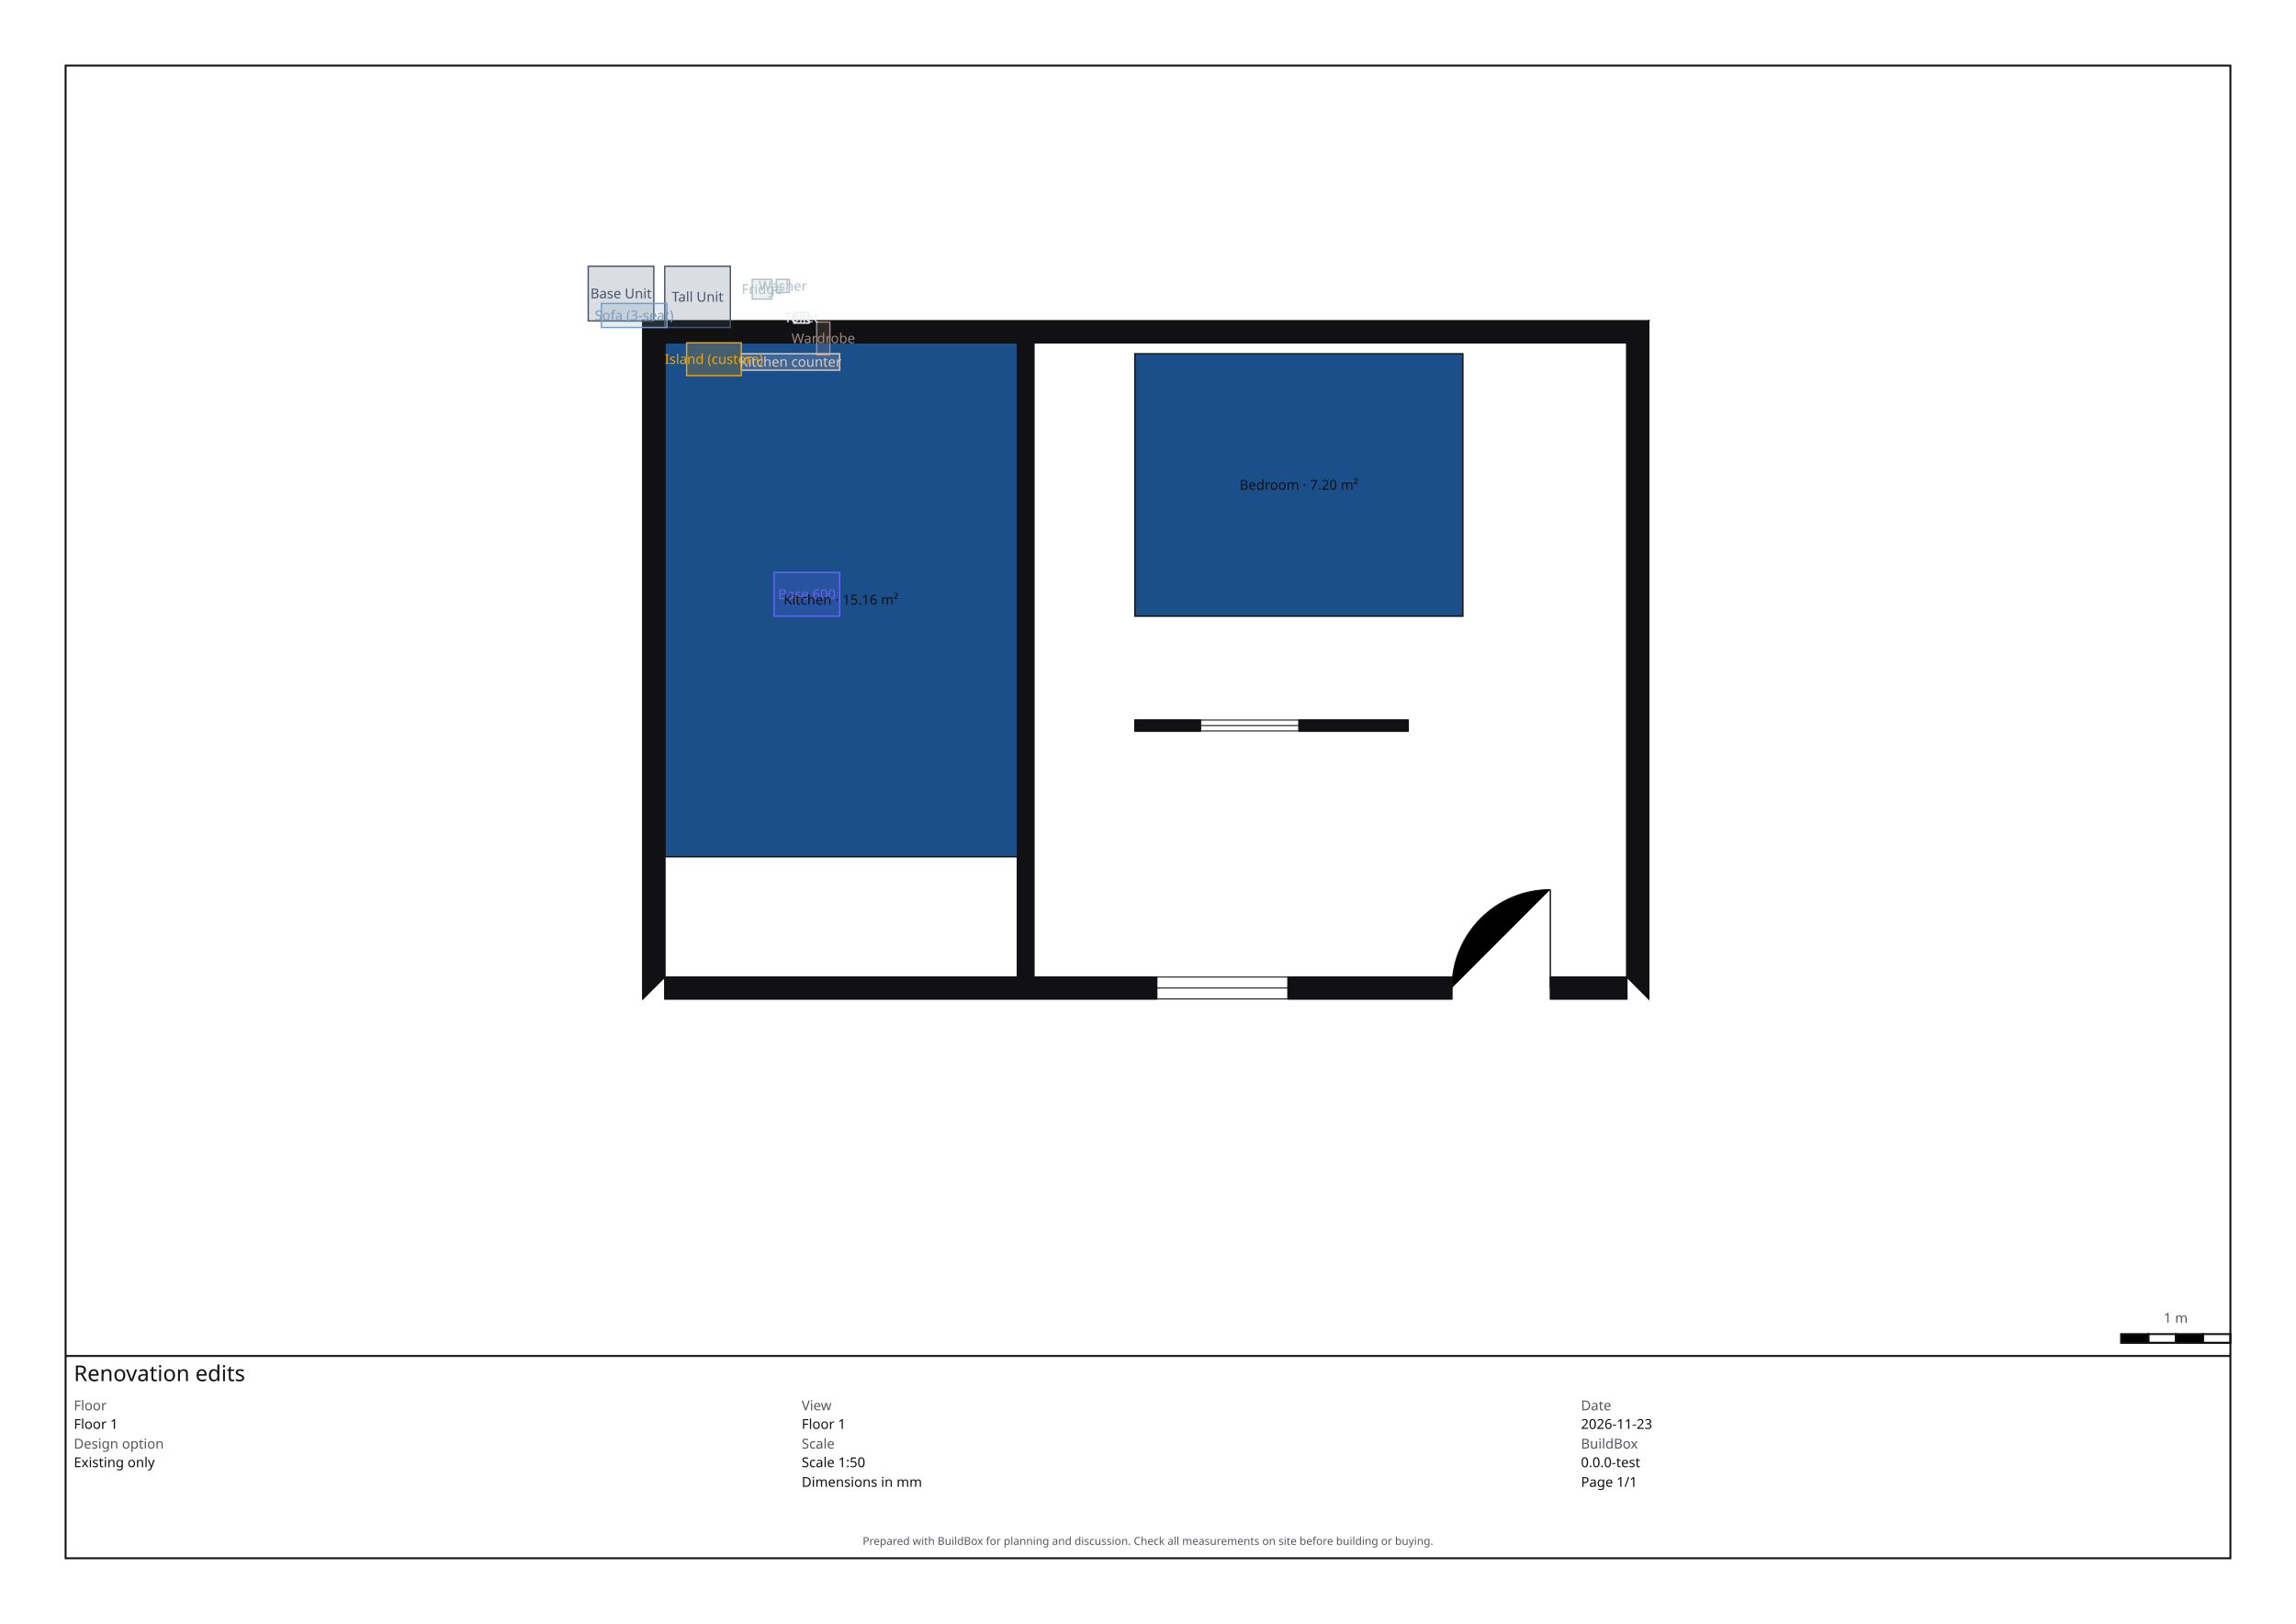
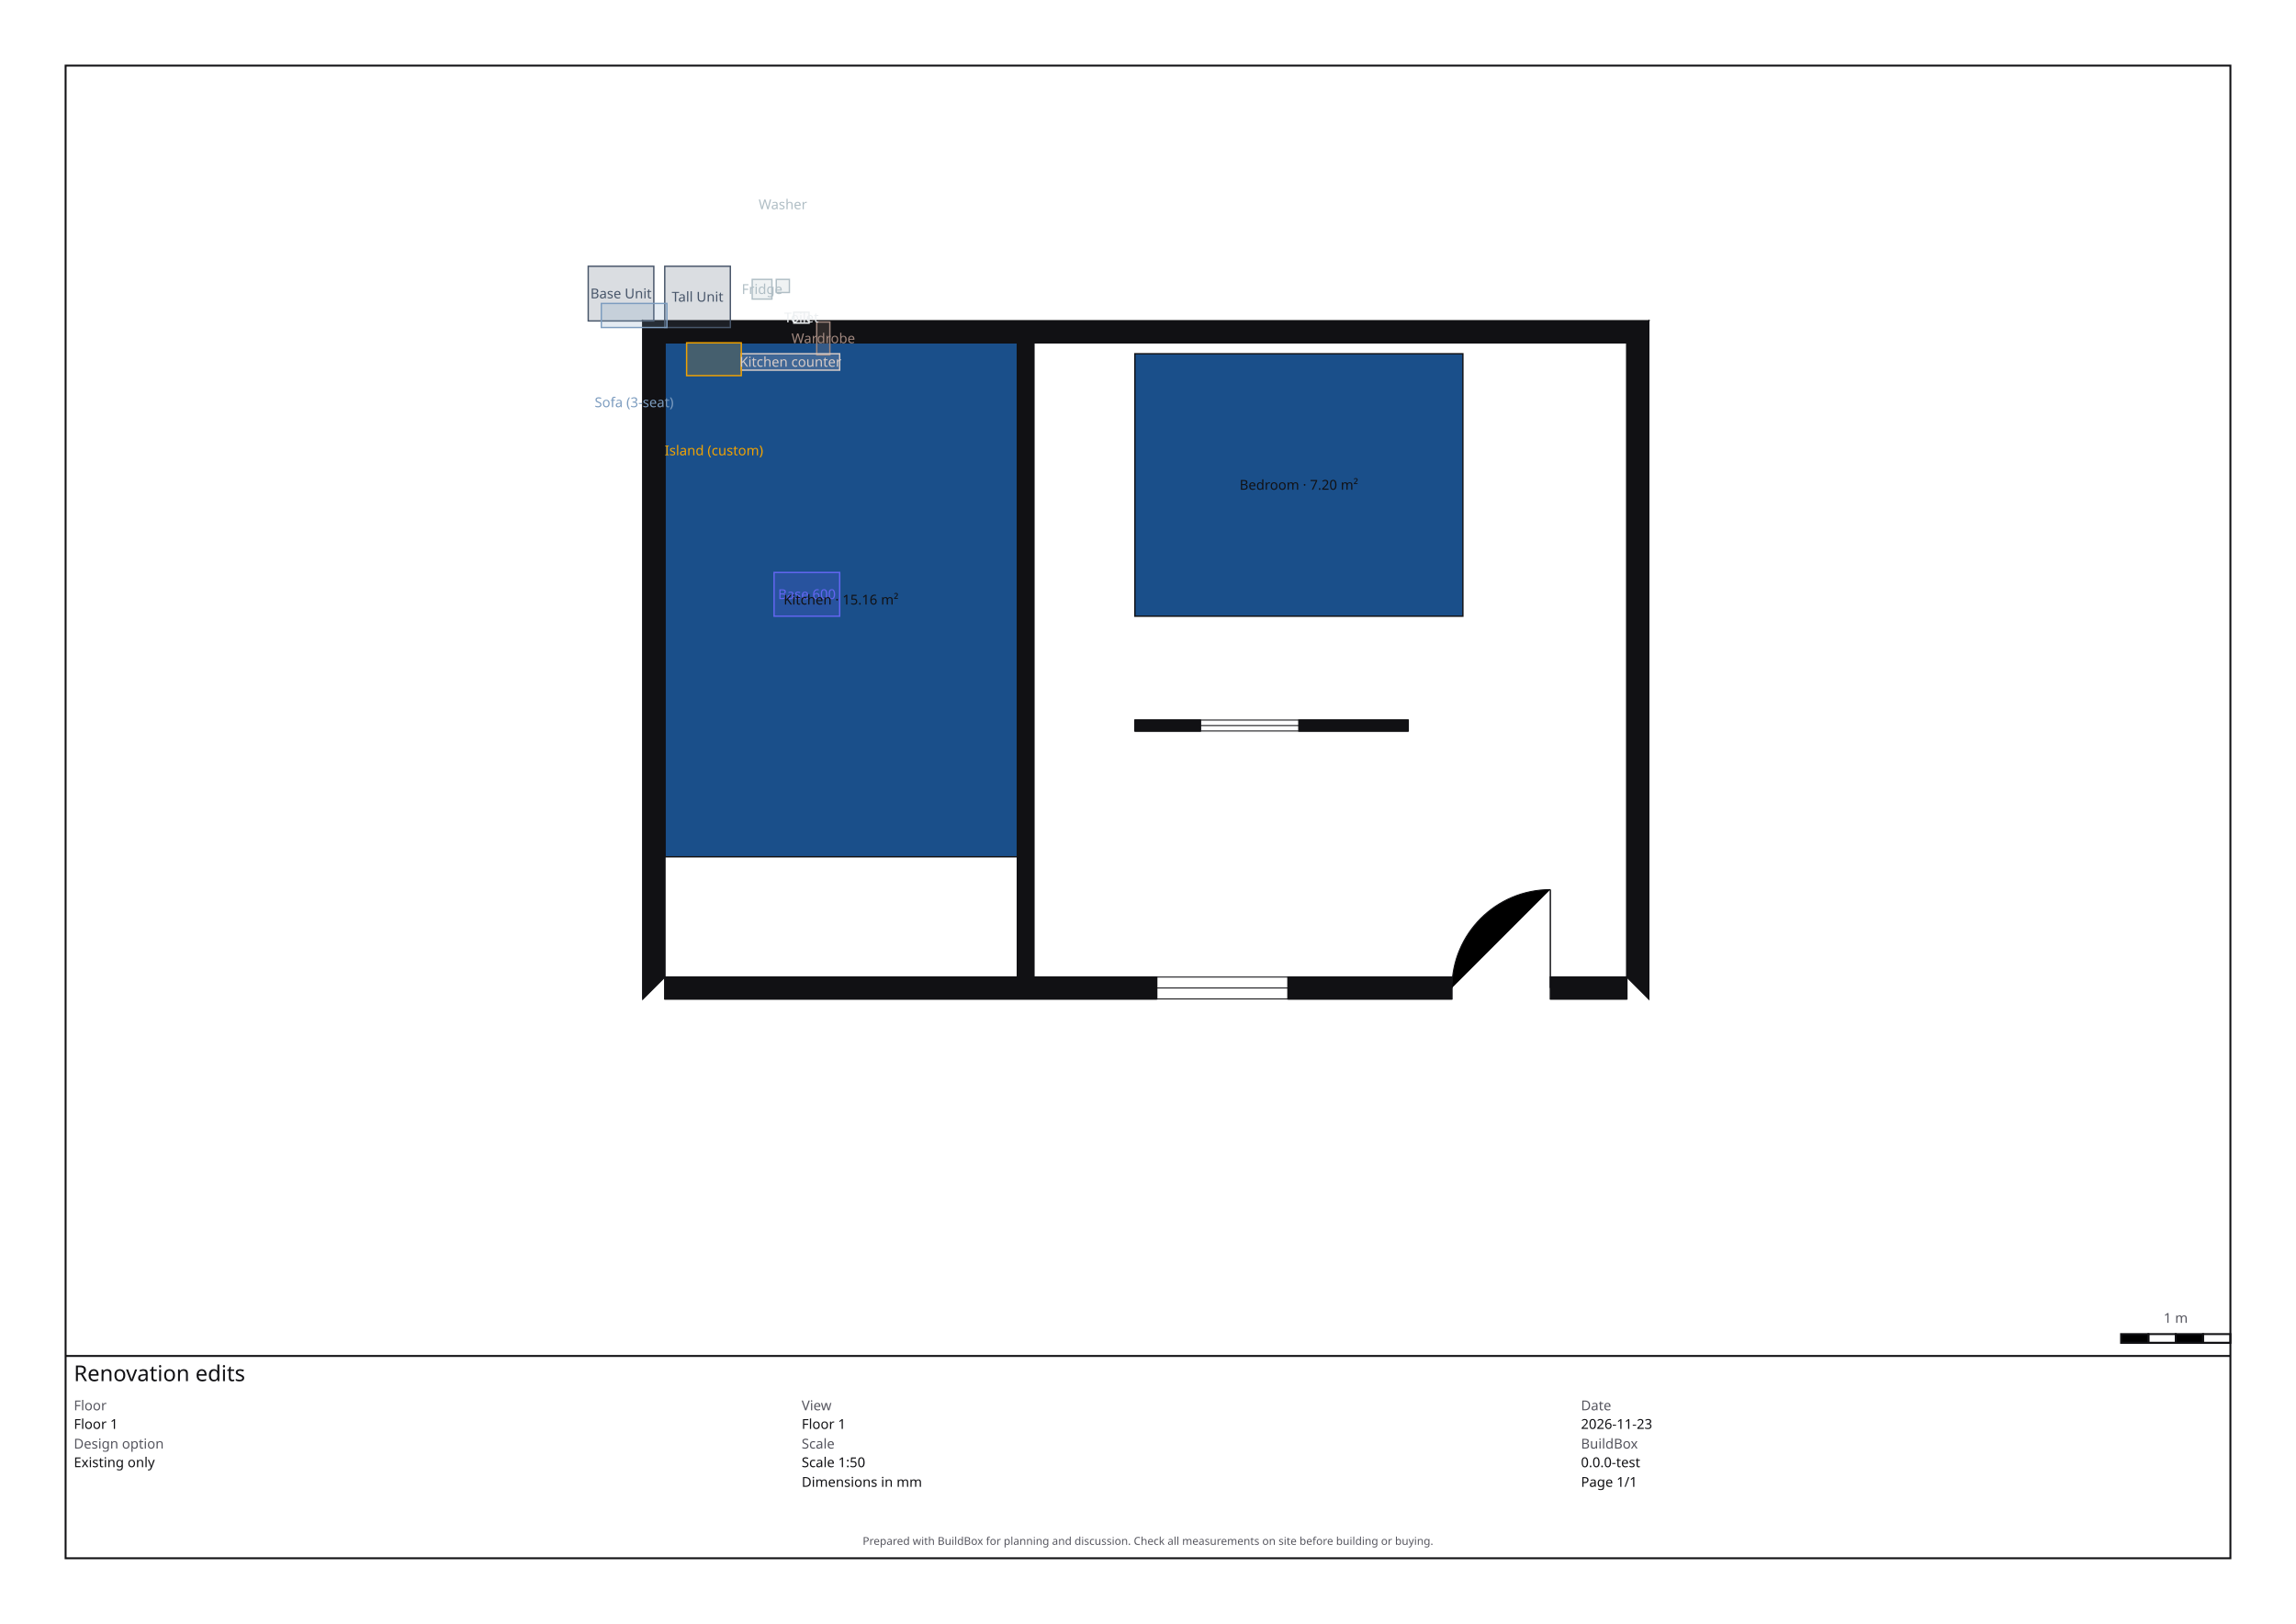
<svg xmlns="http://www.w3.org/2000/svg" width="420mm" height="297mm" viewBox="0 0 420 297">
  <g data-layer="plan-image" />
  <g data-layer="rooms">
    <path d="M 121.6 62.7 L 186.1 62.7 L 186.1 156.7 L 121.6 156.7 L 121.6 62.7 Z" fill="#1a4f8a" stroke="#111114" stroke-width="0.25" />
    <path d="M 121.6 62.7 L 186.1 62.7 L 186.1 156.7 L 121.6 156.7 L 121.6 62.7 Z" fill="transparent" stroke="none" />
    <path d="M 207.6 64.7 L 267.6 64.7 L 267.6 112.7 L 207.6 112.7 L 207.6 64.7 Z" fill="#1a4f8a" stroke="#111114" stroke-width="0.25" />
    <path d="M 207.6 64.7 L 267.6 64.7 L 267.6 112.7 L 207.6 112.7 L 207.6 64.7 Z" fill="transparent" stroke="none" />
    <path d="M 186.1 109 L 186.8 109.7 L 186.1 110.4 L 185.4 109.7 Z" fill="#1a4f8a" stroke="none" pointer-events="none" />
  </g>
  <g data-layer="walls">
    <path d="M 121.6 62.7 L 117.6 58.7 L 301.6 58.7 L 297.6 62.7 L 121.6 62.7 Z" fill="#111114" stroke="#111114" stroke-width="0.25" />
    <path d="M 117.6 58.7 L 301.6 58.7" stroke="#111114" stroke-width="0.25" pointer-events="none" />
    <path d="M 121.6 62.7 L 297.6 62.7" stroke="#111114" stroke-width="0.25" pointer-events="none" />
    <path d="M 297.6 62.7 L 301.6 58.7 L 301.6 182.7 L 297.6 178.7 L 297.6 62.7 Z" fill="#111114" stroke="#111114" stroke-width="0.25" />
    <path d="M 301.6 58.7 L 301.6 182.7" stroke="#111114" stroke-width="0.25" pointer-events="none" />
    <path d="M 297.6 62.7 L 297.6 178.7" stroke="#111114" stroke-width="0.25" pointer-events="none" />
    <path d="M 297.6 178.7 L 283.6 178.7 L 283.6 182.7 L 297.6 182.7 L 297.6 178.7 Z" fill="#111114" stroke="#111114" stroke-width="0.25" />
    <path d="M 297.6 182.7 L 283.6 182.7" stroke="#111114" stroke-width="0.25" pointer-events="none" />
    <path d="M 297.6 178.7 L 283.6 178.7" stroke="#111114" stroke-width="0.25" pointer-events="none" />
    <path d="M 265.6 178.7 L 235.6 178.7 L 235.6 182.7 L 265.6 182.7 L 265.6 178.7 Z" fill="#111114" stroke="#111114" stroke-width="0.25" />
    <path d="M 265.6 182.7 L 235.6 182.7" stroke="#111114" stroke-width="0.25" pointer-events="none" />
    <path d="M 265.6 178.7 L 235.6 178.7" stroke="#111114" stroke-width="0.25" pointer-events="none" />
    <path d="M 211.6 178.7 L 121.6 178.7 L 121.6 182.7 L 211.6 182.7 L 211.6 178.7 Z" fill="#111114" stroke="#111114" stroke-width="0.25" />
    <path d="M 211.6 182.7 L 121.6 182.7" stroke="#111114" stroke-width="0.25" pointer-events="none" />
    <path d="M 211.6 178.7 L 121.6 178.7" stroke="#111114" stroke-width="0.25" pointer-events="none" />
    <path d="M 121.6 178.7 L 117.6 182.7 L 117.6 58.7 L 121.6 62.7 L 121.6 178.7 Z" fill="#111114" stroke="#111114" stroke-width="0.25" />
    <path d="M 117.6 182.7 L 117.6 58.7" stroke="#111114" stroke-width="0.25" pointer-events="none" />
    <path d="M 121.6 178.7 L 121.6 62.7" stroke="#111114" stroke-width="0.25" pointer-events="none" />
    <path d="M 186.1 62.7 L 189.1 62.7 L 189.1 178.7 L 186.1 178.7 L 186.1 62.7 Z" fill="#111114" stroke="#111114" stroke-width="0.25" />
    <path d="M 189.1 62.7 L 189.1 178.7" stroke="#111114" stroke-width="0.25" pointer-events="none" />
    <path d="M 186.1 62.7 L 186.1 178.7" stroke="#111114" stroke-width="0.25" pointer-events="none" />
    <path d="M 207.6 133.7 L 219.6 133.7 L 219.6 131.7 L 207.6 131.7 L 207.6 133.7 Z" fill="#111114" stroke="#111114" stroke-width="0.25" />
    <path d="M 207.6 131.7 L 219.6 131.7" stroke="#111114" stroke-width="0.25" pointer-events="none" />
    <path d="M 207.6 133.7 L 219.6 133.7" stroke="#111114" stroke-width="0.25" pointer-events="none" />
    <path d="M 237.6 133.7 L 257.6 133.7 L 257.6 131.7 L 237.6 131.7 L 237.6 133.7 Z" fill="#111114" stroke="#111114" stroke-width="0.25" />
    <path d="M 237.6 131.7 L 257.6 131.7" stroke="#111114" stroke-width="0.25" pointer-events="none" />
    <path d="M 237.6 133.7 L 257.6 133.7" stroke="#111114" stroke-width="0.25" pointer-events="none" />
  </g>
  <g data-layer="wall-openings">
    <rect x="265.6" y="178.7" width="18" height="4" fill="transparent" stroke="none" />
    <path d="M 283.6 180.7 L 283.6 162.7" stroke="#111114" stroke-width="0.25" />
    <path d="M 265.6 180.7 A 18 18 0 0 1 283.6 162.7" stroke="#111114" stroke-width="0.18" pointer-events="none" />
    <rect x="211.6" y="178.7" width="24" height="4" fill="transparent" stroke="none" />
    <path d="M 235.6 182.7 L 211.6 182.7" stroke="#111114" stroke-width="0.18" />
    <path d="M 235.6 180.7 L 211.6 180.7" stroke="#111114" stroke-width="0.18" />
    <path d="M 235.6 178.7 L 211.6 178.7" stroke="#111114" stroke-width="0.18" />
    <rect x="219.6" y="131.7" width="18" height="2" fill="transparent" stroke="none" />
    <path d="M 219.6 131.7 L 237.6 131.7" stroke="#111114" stroke-width="0.18" />
    <path d="M 219.6 132.7 L 237.6 132.7" stroke="#111114" stroke-width="0.18" />
    <path d="M 219.6 133.7 L 237.6 133.7" stroke="#111114" stroke-width="0.18" />
  </g>
  <g data-layer="placed-items">
    <g transform="matrix(1,0,0,1,107.6,48.7)">
      <path d="M 0 0 L 12 0 L 12 10 L 0 10 L 0 0 Z" fill="#47556933" stroke="#475569" stroke-width="0.25" />
    </g>
    <g transform="matrix(1,0,0,1,107.6,48.7)">
      <path d="M 14 0 L 26 0 L 26 11.2 L 14 11.2 L 14 0 Z" fill="#47556933" stroke="#475569" stroke-width="0.25" />
    </g>
    <g transform="matrix(1,0,0,1,107.6,48.7)">
      <path d="M 2.4 6.8 L 14.4 6.8 L 14.4 11.2 L 2.4 11.2 L 2.4 6.8 Z" fill="#7c9cbf33" stroke="#7c9cbf" stroke-width="0.25" />
    </g>
    <g transform="matrix(1,0,0,1,107.6,48.7)">
      <path d="M 33.6 2.4 L 33.6 6 L 30 6 L 30 2.4 L 33.6 2.4 Z" fill="#b0bec533" stroke="#b0bec5" stroke-width="0.25" />
    </g>
    <g transform="matrix(1,0,0,1,107.6,48.7)">
      <path d="M 36.8 4.8 L 34.4 4.8 L 34.4 2.4 L 36.8 2.4 L 36.8 4.8 Z" fill="#b0bec533" stroke="#b0bec5" stroke-width="0.25" />
    </g>
    <g transform="matrix(1,0,0,1,107.6,48.7)">
      <path d="M 37.6 10.4 L 37.6 8.4 L 40.4 8.4 L 40.4 10.4 L 37.6 10.4 Z" fill="#eceff133" stroke="#eceff1" stroke-width="0.25" />
    </g>
    <g transform="matrix(1,0,0,1,107.6,48.7)">
      <path d="M 44.2 10.2 L 44.2 16.2 L 41.8 16.2 L 41.8 10.2 L 44.2 10.2 Z" fill="#a1887f33" stroke="#a1887f" stroke-width="0.25" />
    </g>
    <g transform="matrix(1,0,0,1,107.6,48.7)">
      <path d="M 28 16 L 46 16 L 46 19 L 28 19 L 28 16 Z" fill="#d7ccc833" stroke="#d7ccc8" stroke-width="0.25" />
    </g>
    <g transform="matrix(1,0,0,1,107.6,48.7)">
      <path d="M 28 20 L 18 20 L 18 14 L 28 14 L 28 20 Z" fill="#f0a20233" stroke="#f0a202" stroke-width="0.25" />
    </g>
    <g transform="matrix(1,0,0,1,107.6,48.7)">
      <path d="M 34 56 L 46 56 L 46 64 L 34 64 L 34 56 Z" fill="#6366f133" stroke="#6366f1" stroke-width="0.25" />
    </g>
  </g>
  <g data-layer="placed-item-labels">
    <text x="113.6" y="53.7" font-family="&quot;Noto Sans&quot;, sans-serif" font-size="2.5" text-anchor="middle" dominant-baseline="middle" fill="#475569" pointer-events="none">Base Unit</text>
    <text x="127.6" y="54.3" font-family="&quot;Noto Sans&quot;, sans-serif" font-size="2.5" text-anchor="middle" dominant-baseline="middle" fill="#475569" pointer-events="none">Tall Unit</text>
-     <text x="116" y="57.7" font-family="&quot;Noto Sans&quot;, sans-serif" font-size="2.5" text-anchor="middle" dominant-baseline="middle" fill="#7c9cbf" pointer-events="none">Sofa (3-seat)</text>
+     <text x="116" y="73.603" font-family="&quot;Noto Sans&quot;, sans-serif" font-size="2.5" text-anchor="middle" dominant-baseline="middle" fill="#7c9cbf" pointer-events="none">Sofa (3-seat)</text>
    <text x="139.4" y="52.9" font-family="&quot;Noto Sans&quot;, sans-serif" font-size="2.5" text-anchor="middle" dominant-baseline="middle" fill="#b0bec5" pointer-events="none">Fridge</text>
-     <text x="143.2" y="52.3" font-family="&quot;Noto Sans&quot;, sans-serif" font-size="2.5" text-anchor="middle" dominant-baseline="middle" fill="#b0bec5" pointer-events="none">Washer</text>
+     <text x="143.2" y="37.398" font-family="&quot;Noto Sans&quot;, sans-serif" font-size="2.5" text-anchor="middle" dominant-baseline="middle" fill="#b0bec5" pointer-events="none">Washer</text>
    <text x="146.6" y="58.1" font-family="&quot;Noto Sans&quot;, sans-serif" font-size="2.5" text-anchor="middle" dominant-baseline="middle" fill="#eceff1" pointer-events="none">Toilet</text>
    <text x="150.6" y="61.9" font-family="&quot;Noto Sans&quot;, sans-serif" font-size="2.5" text-anchor="middle" dominant-baseline="middle" fill="#a1887f" pointer-events="none">Wardrobe</text>
    <text x="144.6" y="66.2" font-family="&quot;Noto Sans&quot;, sans-serif" font-size="2.5" text-anchor="middle" dominant-baseline="middle" fill="#d7ccc8" pointer-events="none">Kitchen counter</text>
-     <text x="130.6" y="65.7" font-family="&quot;Noto Sans&quot;, sans-serif" font-size="2.5" text-anchor="middle" dominant-baseline="middle" fill="#f0a202" pointer-events="none">Island (custom)</text>
+     <text x="130.6" y="82.403" font-family="&quot;Noto Sans&quot;, sans-serif" font-size="2.5" text-anchor="middle" dominant-baseline="middle" fill="#f0a202" pointer-events="none">Island (custom)</text>
    <text x="147.6" y="108.7" font-family="&quot;Noto Sans&quot;, sans-serif" font-size="2.5" text-anchor="middle" dominant-baseline="middle" fill="#6366f1" pointer-events="none">Base 600</text>
  </g>
  <g data-layer="wall-labels">
    <text x="209.6" y="60.7" font-family="&quot;Noto Sans&quot;, sans-serif" font-size="2.5" text-anchor="middle" dominant-baseline="middle" fill="none" pointer-events="none">W-1</text>
    <text x="299.6" y="120.7" font-family="&quot;Noto Sans&quot;, sans-serif" font-size="2.5" text-anchor="middle" dominant-baseline="middle" fill="none" pointer-events="none">W-2</text>
    <text x="209.6" y="180.7" font-family="&quot;Noto Sans&quot;, sans-serif" font-size="2.5" text-anchor="middle" dominant-baseline="middle" fill="none" pointer-events="none">W-3</text>
    <text x="119.6" y="120.7" font-family="&quot;Noto Sans&quot;, sans-serif" font-size="2.5" text-anchor="middle" dominant-baseline="middle" fill="none" pointer-events="none">W-4</text>
    <text x="187.6" y="120.7" font-family="&quot;Noto Sans&quot;, sans-serif" font-size="2.5" text-anchor="middle" dominant-baseline="middle" fill="none" pointer-events="none">W-5</text>
    <text x="232.6" y="136.45" font-family="&quot;Noto Sans&quot;, sans-serif" font-size="2.5" text-anchor="middle" dominant-baseline="middle" fill="none" pointer-events="none">W-6</text>
  </g>
  <g data-layer="room-labels">
    <text x="153.85" y="109.7" font-family="&quot;Noto Sans&quot;, sans-serif" font-size="2.5" text-anchor="middle" dominant-baseline="middle" fill="#111114" pointer-events="none">Kitchen · 15.16 m²</text>
    <text x="237.6" y="88.7" font-family="&quot;Noto Sans&quot;, sans-serif" font-size="2.5" text-anchor="middle" dominant-baseline="middle" fill="#111114" pointer-events="none">Bedroom · 7.20 m²</text>
  </g>
  <g data-layer="sheet-furniture">
    <rect x="12" y="12" width="396" height="273" fill="none" stroke="#111114" stroke-width="0.35" pointer-events="none" />
    <path d="M 12 248 L 408 248" stroke="#111114" stroke-width="0.35" pointer-events="none" />
    <text x="13.5" y="249.5" font-family="&quot;Noto Sans&quot;, sans-serif" font-size="4" dominant-baseline="hanging" fill="#111114" pointer-events="none">Renovation edits</text>
    <text x="13.5" y="256" font-family="&quot;Noto Sans&quot;, sans-serif" font-size="2.5" dominant-baseline="hanging" fill="#55555e" pointer-events="none">Floor</text>
    <text x="13.5" y="259.4" font-family="&quot;Noto Sans&quot;, sans-serif" font-size="2.5" dominant-baseline="hanging" fill="#111114" pointer-events="none">Floor 1</text>
    <text x="13.5" y="263" font-family="&quot;Noto Sans&quot;, sans-serif" font-size="2.5" dominant-baseline="hanging" fill="#55555e" pointer-events="none">Design option</text>
    <text x="13.5" y="266.4" font-family="&quot;Noto Sans&quot;, sans-serif" font-size="2.5" dominant-baseline="hanging" fill="#111114" pointer-events="none">Existing only</text>
    <text x="146.64" y="256" font-family="&quot;Noto Sans&quot;, sans-serif" font-size="2.5" dominant-baseline="hanging" fill="#55555e" pointer-events="none">View</text>
    <text x="146.64" y="259.4" font-family="&quot;Noto Sans&quot;, sans-serif" font-size="2.5" dominant-baseline="hanging" fill="#111114" pointer-events="none">Floor 1</text>
    <text x="146.64" y="263" font-family="&quot;Noto Sans&quot;, sans-serif" font-size="2.5" dominant-baseline="hanging" fill="#55555e" pointer-events="none">Scale</text>
    <text x="146.64" y="266.4" font-family="&quot;Noto Sans&quot;, sans-serif" font-size="2.5" dominant-baseline="hanging" fill="#111114" pointer-events="none">Scale 1:50</text>
    <text x="146.64" y="270" font-family="&quot;Noto Sans&quot;, sans-serif" font-size="2.5" dominant-baseline="hanging" fill="#111114" pointer-events="none">Dimensions in mm</text>
    <text x="289.2" y="256" font-family="&quot;Noto Sans&quot;, sans-serif" font-size="2.5" dominant-baseline="hanging" fill="#55555e" pointer-events="none">Date</text>
    <text x="289.2" y="259.4" font-family="&quot;Noto Sans&quot;, sans-serif" font-size="2.5" dominant-baseline="hanging" fill="#111114" pointer-events="none">2026-11-23</text>
    <text x="289.2" y="263" font-family="&quot;Noto Sans&quot;, sans-serif" font-size="2.5" dominant-baseline="hanging" fill="#55555e" pointer-events="none">BuildBox</text>
    <text x="289.2" y="266.4" font-family="&quot;Noto Sans&quot;, sans-serif" font-size="2.5" dominant-baseline="hanging" fill="#111114" pointer-events="none">0.0.0-test</text>
    <text x="289.2" y="270" font-family="&quot;Noto Sans&quot;, sans-serif" font-size="2.5" dominant-baseline="hanging" fill="#111114" pointer-events="none">Page 1/1</text>
    <text x="210" y="281" font-family="&quot;Noto Sans&quot;, sans-serif" font-size="2" text-anchor="middle" dominant-baseline="hanging" fill="#55555e" pointer-events="none">Prepared with BuildBox for planning and discussion. Check all measurements on site before building or buying.</text>
    <text x="398" y="240" font-family="&quot;Noto Sans&quot;, sans-serif" font-size="2.5" text-anchor="middle" dominant-baseline="hanging" fill="#55555e" pointer-events="none">1 m</text>
    <rect x="388" y="244" width="5" height="1.6" stroke="#111114" stroke-width="0.35" pointer-events="none" />
    <rect x="393" y="244" width="5" height="1.6" fill="none" stroke="#111114" stroke-width="0.35" pointer-events="none" />
    <rect x="398" y="244" width="5" height="1.6" stroke="#111114" stroke-width="0.35" pointer-events="none" />
    <rect x="403" y="244" width="5" height="1.6" fill="none" stroke="#111114" stroke-width="0.35" pointer-events="none" />
    <path d="M 388 245.6 L 408 245.6" stroke="#111114" stroke-width="0.35" pointer-events="none" />
  </g>
</svg>
